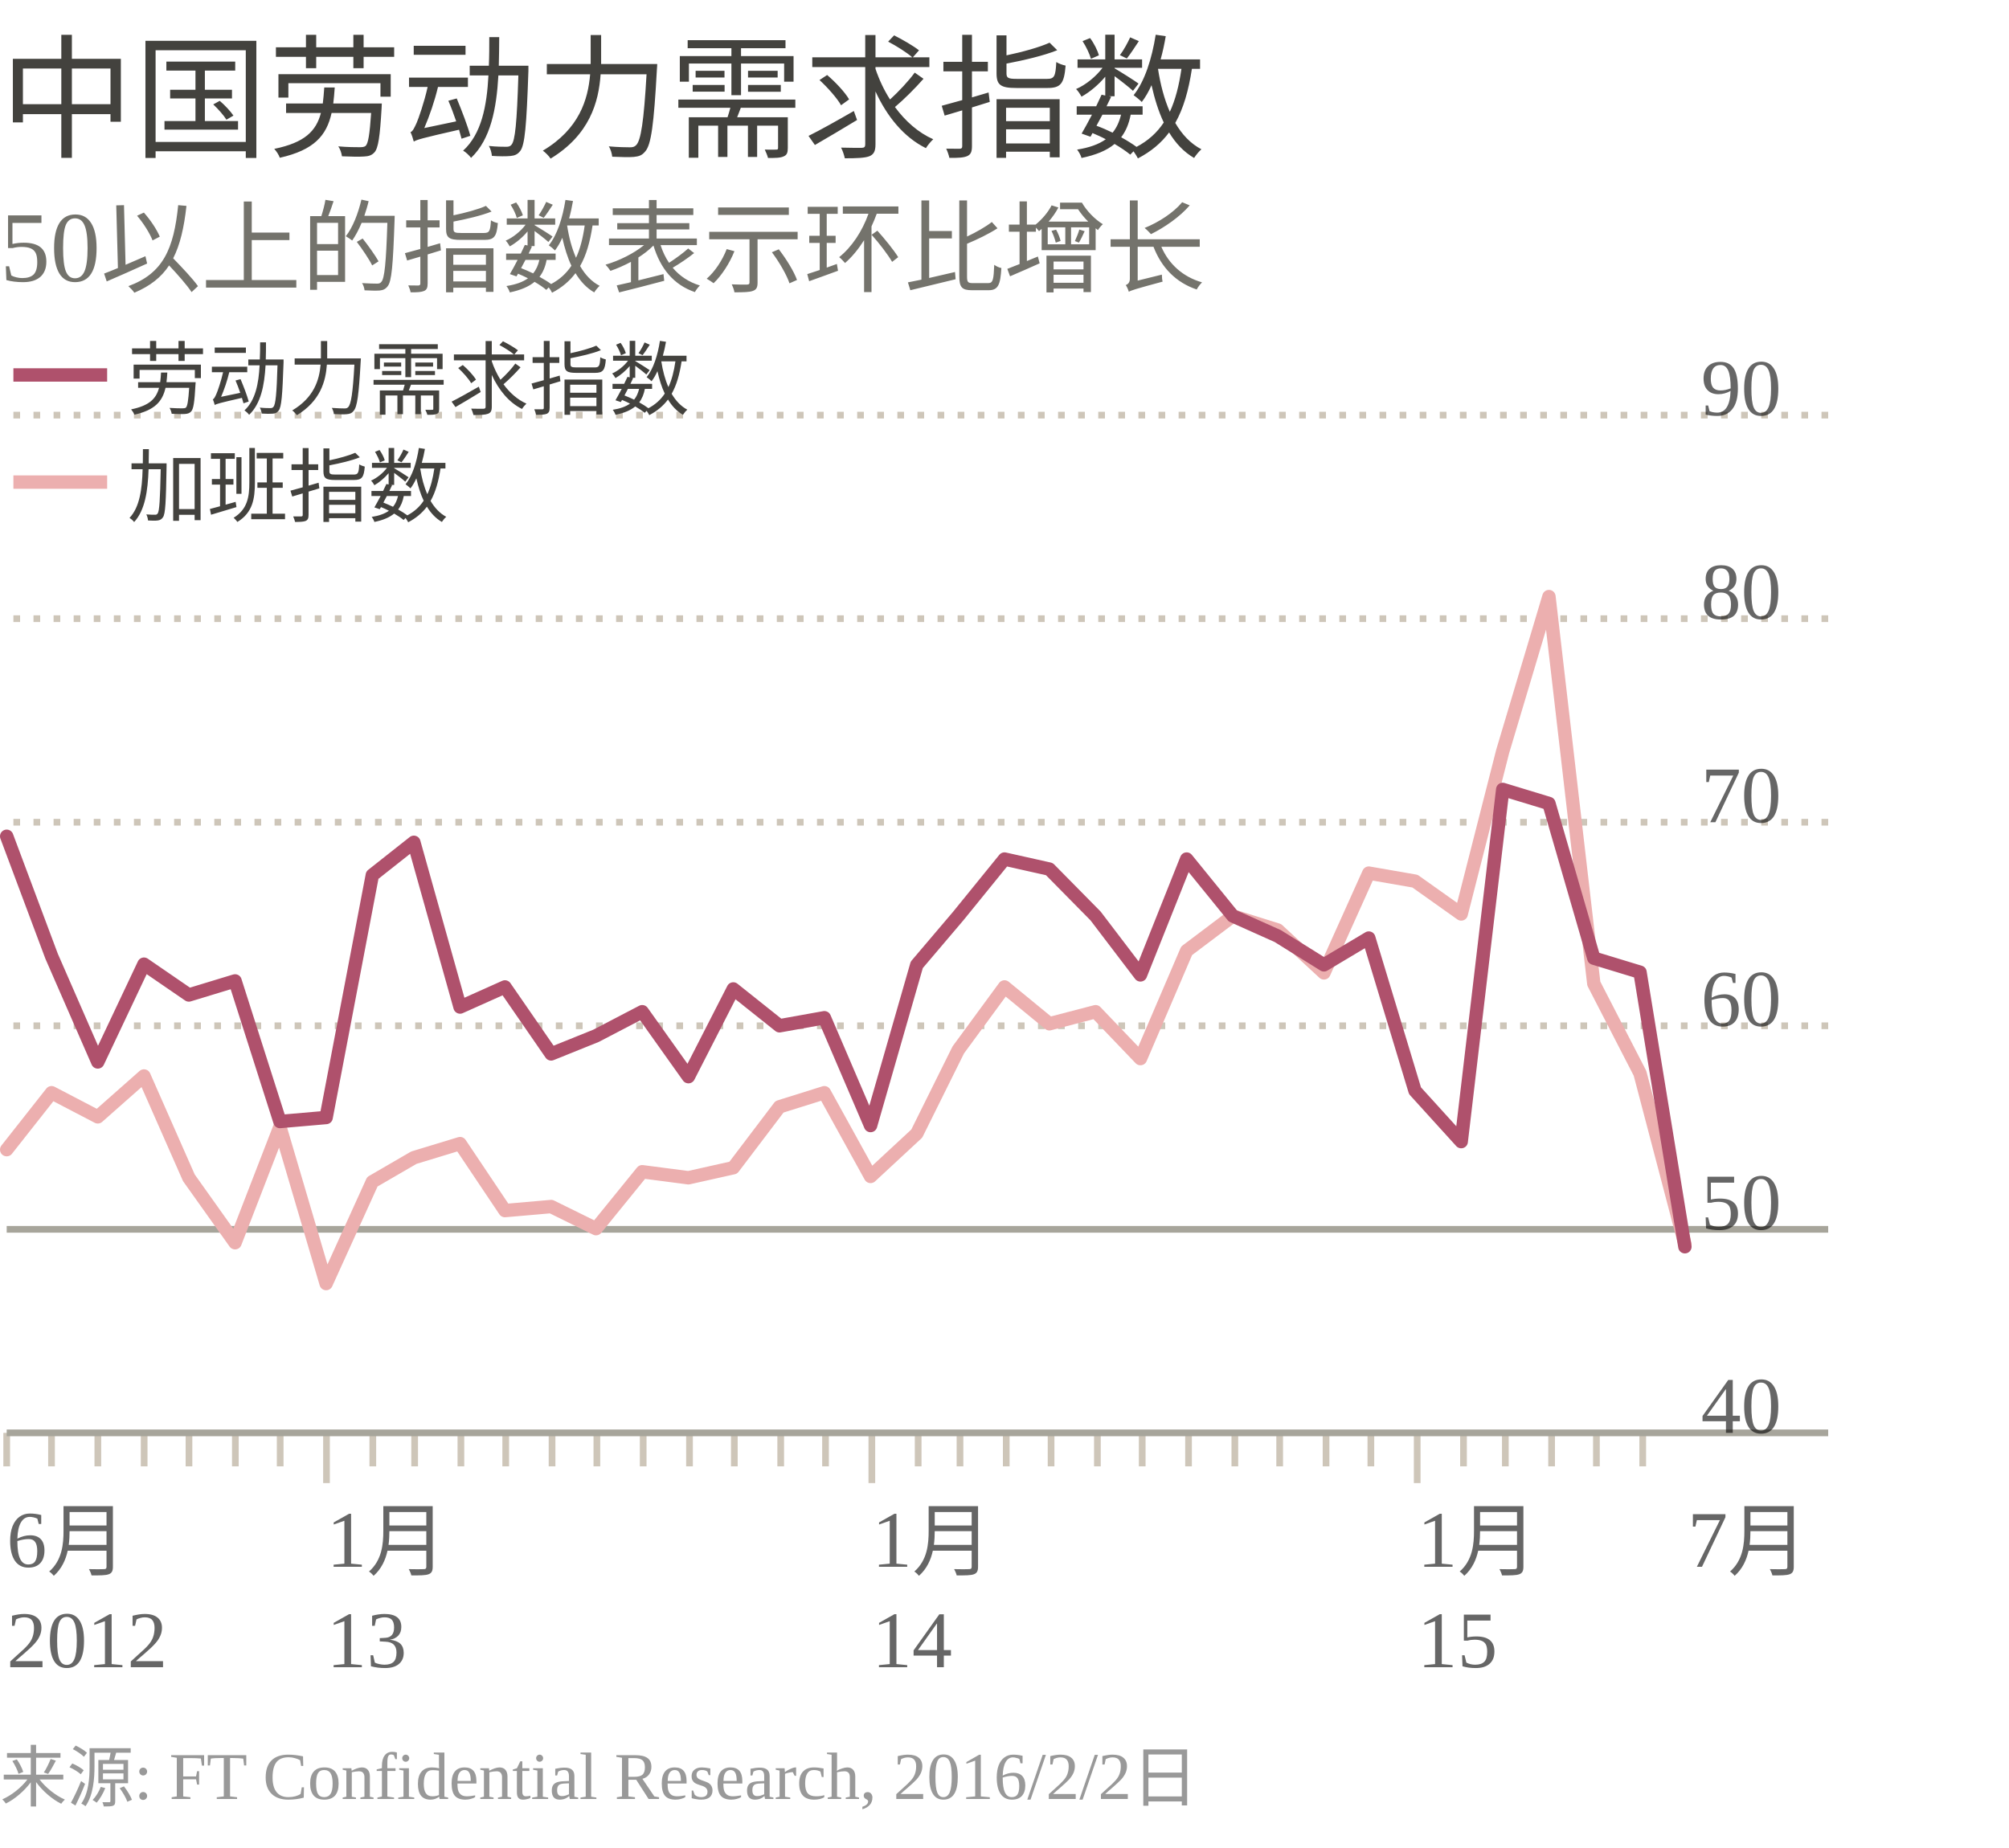
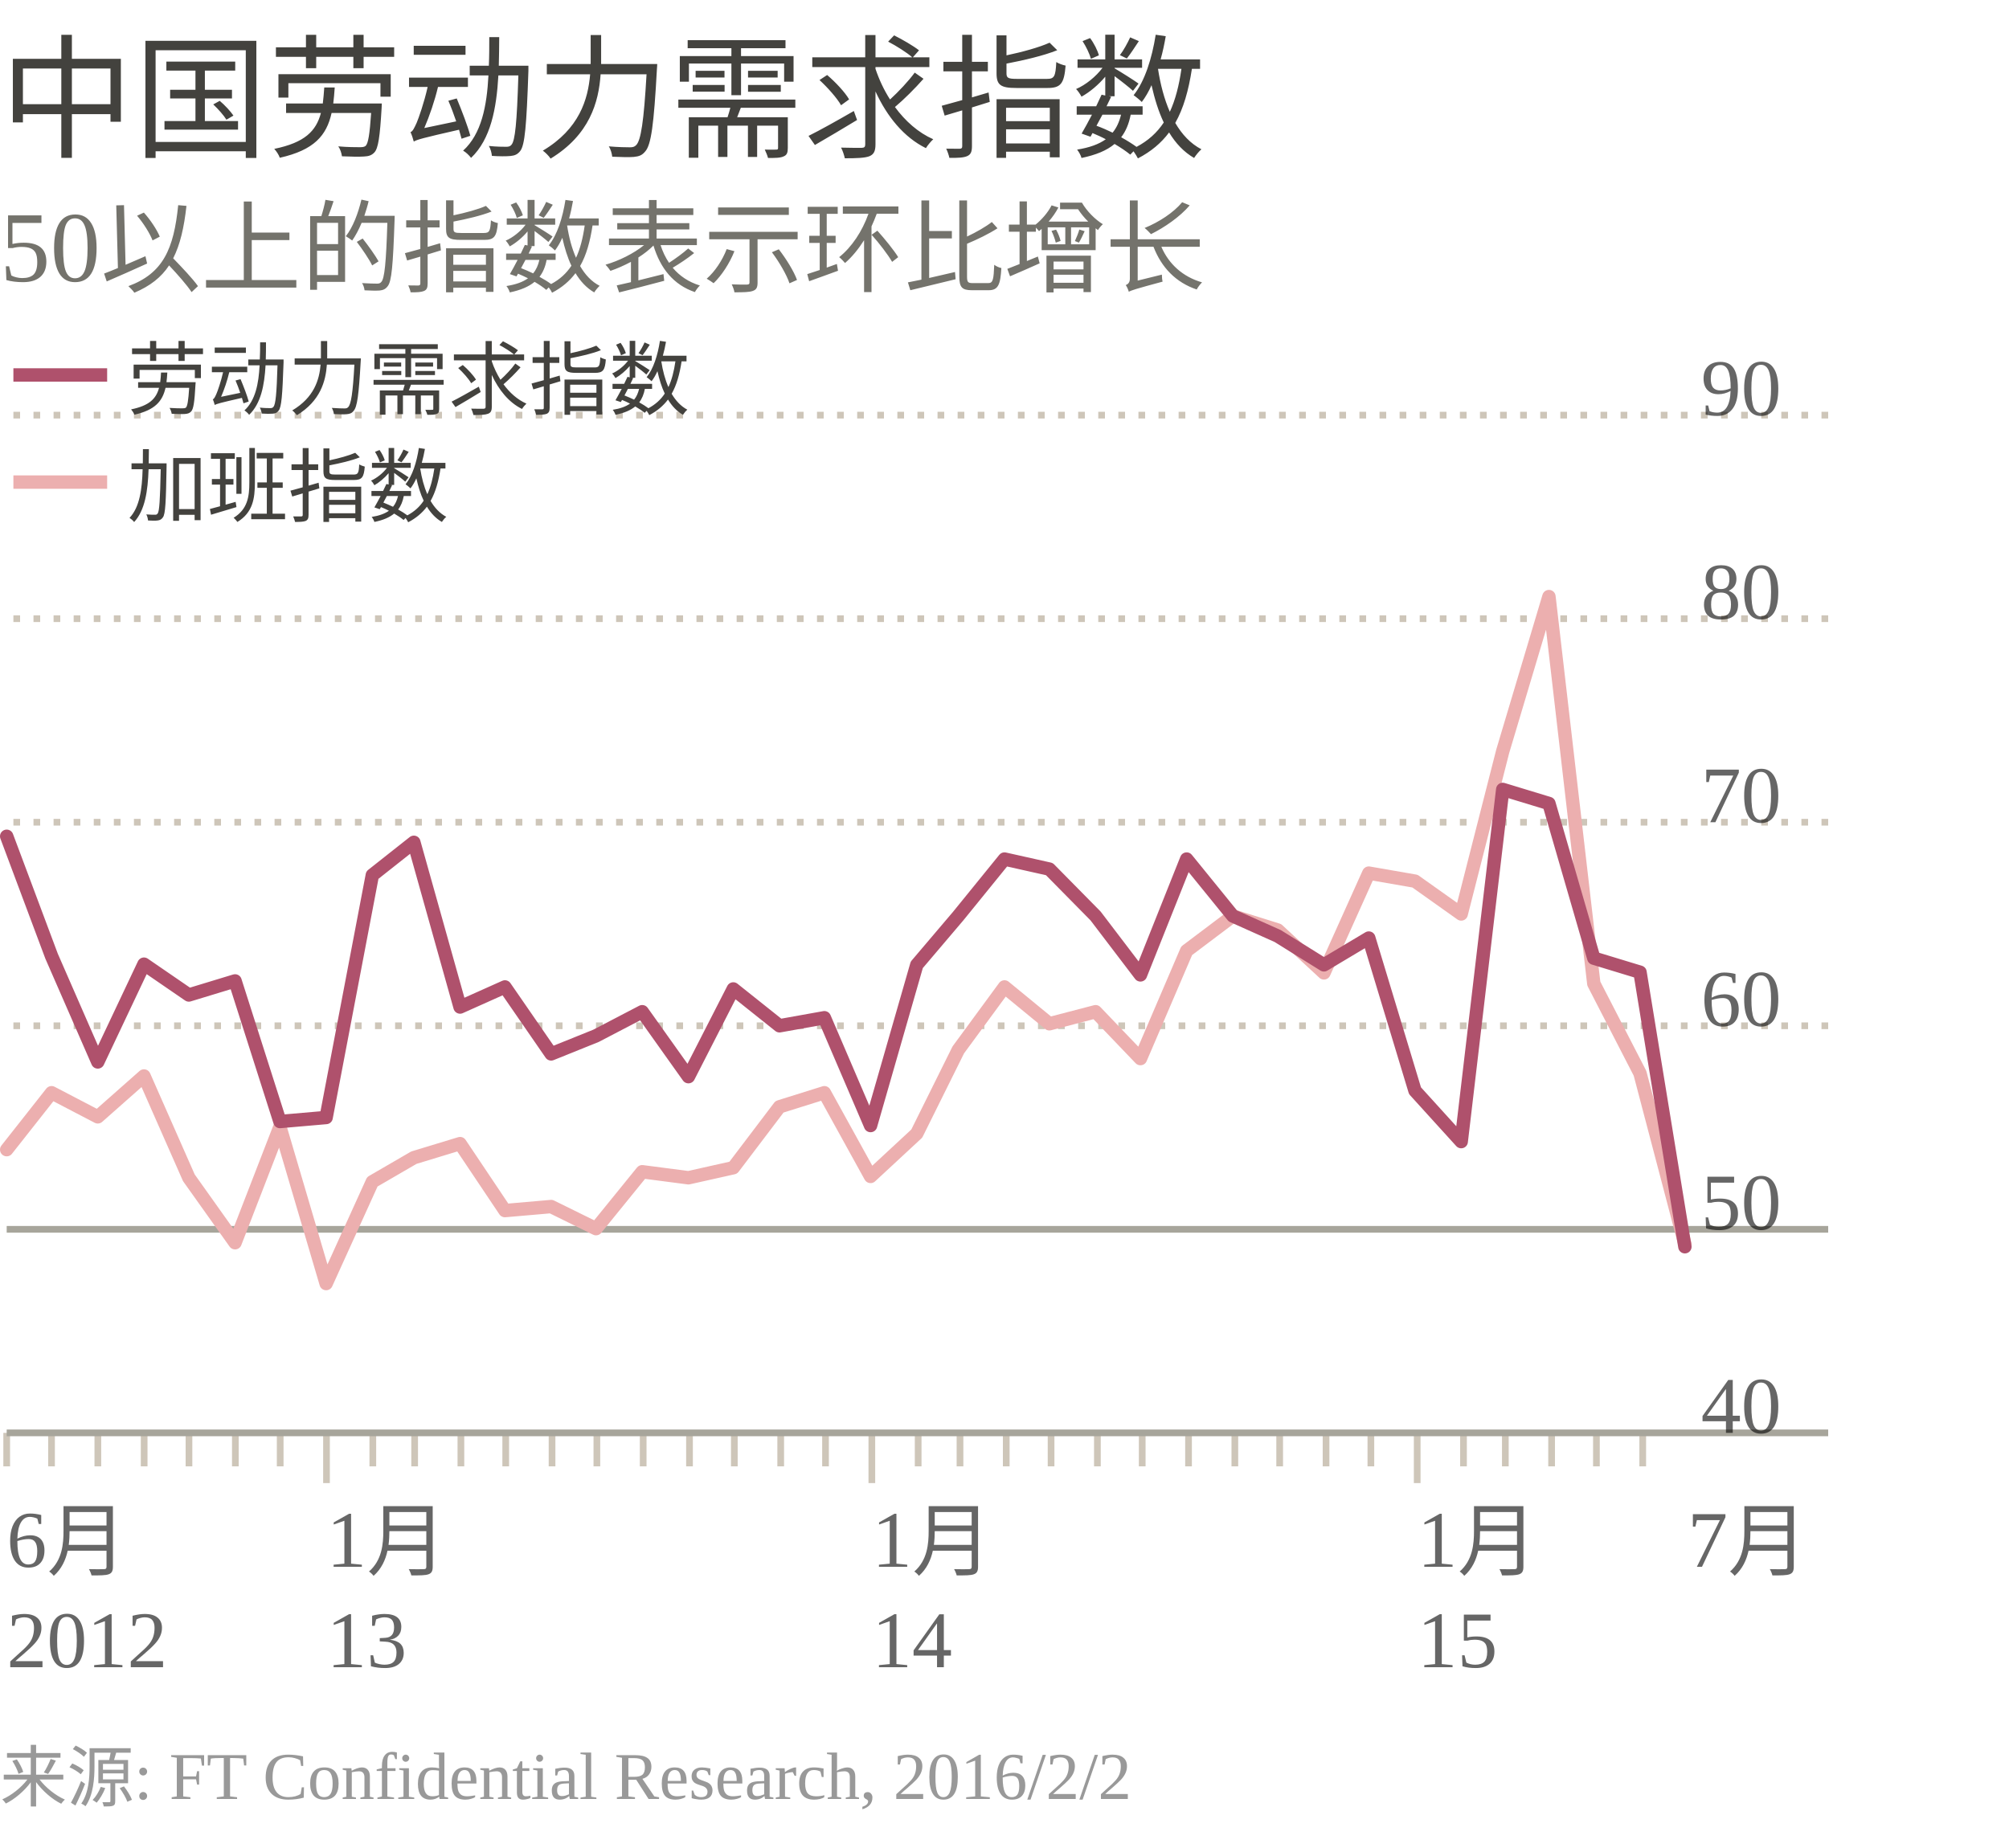
<svg xmlns="http://www.w3.org/2000/svg" version="1.1" viewBox="0 0 300 276">
  <text class="chart-title" fill="#43423e" font-size="20" y="22">中国劳动力需求指数</text>
  <text class="chart-subtitle" fill="#74736C" font-size="15" y="42">50以上的指数表示环比增长</text>
-   <text class="chart-source" font-size="10" fill-opacity="0.4" y="269">来源: FT Confidential Research, 2016/2/2日</text>
+   <text class="chart-source" font-size="10" fill-opacity="0.4" y="269">来源: FT Confidential Research, 2016/2/2</text>
  <g transform="translate(1,62)">
    <g transform="translate(0,152)" class="x axis">
      <g transform="translate(0,0)">
        <g transform="translate(0,0)">
          <line fill="none" stroke="#CEC6B9" stroke-miterlimit="10" x1="0" y1="0" x2="0" y2="5" />
          <text fill-opacity="0.6" font-size="12" x="0" y="20">6月</text>
        </g>
        <g transform="translate(6.693333,0)">
          <line fill="none" stroke="#CEC6B9" stroke-miterlimit="10" x1="0" y1="0" x2="0" y2="5" />
        </g>
        <g transform="translate(13.60978,0)">
          <line fill="none" stroke="#CEC6B9" stroke-miterlimit="10" x1="0" y1="0" x2="0" y2="5" />
        </g>
        <g transform="translate(20.52622,0)">
          <line fill="none" stroke="#CEC6B9" stroke-miterlimit="10" x1="0" y1="0" x2="0" y2="5" />
        </g>
        <g transform="translate(27.21956,0)">
          <line fill="none" stroke="#CEC6B9" stroke-miterlimit="10" x1="0" y1="0" x2="0" y2="5" />
        </g>
        <g transform="translate(34.1453,0)">
          <line fill="none" stroke="#CEC6B9" stroke-miterlimit="10" x1="0" y1="0" x2="0" y2="5" />
        </g>
        <g transform="translate(40.83863,0)">
          <line fill="none" stroke="#CEC6B9" stroke-miterlimit="10" x1="0" y1="0" x2="0" y2="5" />
        </g>
        <g transform="translate(47.75507,0)">
          <line fill="none" stroke="#CEC6B9" stroke-miterlimit="10" x1="0" y1="0" x2="0" y2="7.5" />
          <text fill-opacity="0.6" font-size="12" x="0" y="20">1月</text>
        </g>
        <g transform="translate(54.67152,0)">
          <line fill="none" stroke="#CEC6B9" stroke-miterlimit="10" x1="0" y1="0" x2="0" y2="5" />
        </g>
        <g transform="translate(60.91863,0)">
          <line fill="none" stroke="#CEC6B9" stroke-miterlimit="10" x1="0" y1="0" x2="0" y2="5" />
        </g>
        <g transform="translate(67.82578,0)">
          <line fill="none" stroke="#CEC6B9" stroke-miterlimit="10" x1="0" y1="0" x2="0" y2="5" />
        </g>
        <g transform="translate(74.51911,0)">
          <line fill="none" stroke="#CEC6B9" stroke-miterlimit="10" x1="0" y1="0" x2="0" y2="5" />
        </g>
        <g transform="translate(81.43556,0)">
          <line fill="none" stroke="#CEC6B9" stroke-miterlimit="10" x1="0" y1="0" x2="0" y2="5" />
        </g>
        <g transform="translate(88.12889,0)">
          <line fill="none" stroke="#CEC6B9" stroke-miterlimit="10" x1="0" y1="0" x2="0" y2="5" />
        </g>
        <g transform="translate(95.04533,0)">
          <line fill="none" stroke="#CEC6B9" stroke-miterlimit="10" x1="0" y1="0" x2="0" y2="5" />
        </g>
        <g transform="translate(101.9618,0)">
          <line fill="none" stroke="#CEC6B9" stroke-miterlimit="10" x1="0" y1="0" x2="0" y2="5" />
        </g>
        <g transform="translate(108.6551,0)">
          <line fill="none" stroke="#CEC6B9" stroke-miterlimit="10" x1="0" y1="0" x2="0" y2="5" />
        </g>
        <g transform="translate(115.5809,0)">
          <line fill="none" stroke="#CEC6B9" stroke-miterlimit="10" x1="0" y1="0" x2="0" y2="5" />
        </g>
        <g transform="translate(122.2742,0)">
          <line fill="none" stroke="#CEC6B9" stroke-miterlimit="10" x1="0" y1="0" x2="0" y2="5" />
        </g>
        <g transform="translate(129.1906,0)">
          <line fill="none" stroke="#CEC6B9" stroke-miterlimit="10" x1="0" y1="0" x2="0" y2="7.5" />
          <text fill-opacity="0.6" font-size="12" x="0" y="20">1月</text>
        </g>
        <g transform="translate(136.1071,0)">
          <line fill="none" stroke="#CEC6B9" stroke-miterlimit="10" x1="0" y1="0" x2="0" y2="5" />
        </g>
        <g transform="translate(142.3542,0)">
          <line fill="none" stroke="#CEC6B9" stroke-miterlimit="10" x1="0" y1="0" x2="0" y2="5" />
        </g>
        <g transform="translate(149.2613,0)">
          <line fill="none" stroke="#CEC6B9" stroke-miterlimit="10" x1="0" y1="0" x2="0" y2="5" />
        </g>
        <g transform="translate(155.9547,0)">
          <line fill="none" stroke="#CEC6B9" stroke-miterlimit="10" x1="0" y1="0" x2="0" y2="5" />
        </g>
        <g transform="translate(162.8711,0)">
          <line fill="none" stroke="#CEC6B9" stroke-miterlimit="10" x1="0" y1="0" x2="0" y2="5" />
        </g>
        <g transform="translate(169.5644,0)">
          <line fill="none" stroke="#CEC6B9" stroke-miterlimit="10" x1="0" y1="0" x2="0" y2="5" />
        </g>
        <g transform="translate(176.4809,0)">
          <line fill="none" stroke="#CEC6B9" stroke-miterlimit="10" x1="0" y1="0" x2="0" y2="5" />
        </g>
        <g transform="translate(183.3973,0)">
          <line fill="none" stroke="#CEC6B9" stroke-miterlimit="10" x1="0" y1="0" x2="0" y2="5" />
        </g>
        <g transform="translate(190.0907,0)">
          <line fill="none" stroke="#CEC6B9" stroke-miterlimit="10" x1="0" y1="0" x2="0" y2="5" />
        </g>
        <g transform="translate(197.0164,0)">
          <line fill="none" stroke="#CEC6B9" stroke-miterlimit="10" x1="0" y1="0" x2="0" y2="5" />
        </g>
        <g transform="translate(203.7097,0)">
          <line fill="none" stroke="#CEC6B9" stroke-miterlimit="10" x1="0" y1="0" x2="0" y2="5" />
        </g>
        <g transform="translate(210.6262,0)">
          <line fill="none" stroke="#CEC6B9" stroke-miterlimit="10" x1="0" y1="0" x2="0" y2="7.5" />
          <text fill-opacity="0.6" font-size="12" x="0" y="20">1月</text>
        </g>
        <g transform="translate(217.5426,0)">
          <line fill="none" stroke="#CEC6B9" stroke-miterlimit="10" x1="0" y1="0" x2="0" y2="5" />
        </g>
        <g transform="translate(223.7897,0)">
          <line fill="none" stroke="#CEC6B9" stroke-miterlimit="10" x1="0" y1="0" x2="0" y2="5" />
        </g>
        <g transform="translate(230.6969,0)">
          <line fill="none" stroke="#CEC6B9" stroke-miterlimit="10" x1="0" y1="0" x2="0" y2="5" />
        </g>
        <g transform="translate(237.3902,0)">
          <line fill="none" stroke="#CEC6B9" stroke-miterlimit="10" x1="0" y1="0" x2="0" y2="5" />
        </g>
        <g transform="translate(244.3067,0)">
          <line fill="none" stroke="#CEC6B9" stroke-miterlimit="10" x1="0" y1="0" x2="0" y2="5" />
        </g>
        <g transform="translate(251,0)">
          <line fill="none" x1="0" y1="0" x2="0" y2="5" />
          <text fill-opacity="0.6" font-size="12" x="0" y="20">7月</text>
        </g>
      </g>
      <g transform="translate(0,35)">
        <g transform="translate(0,0)">
          <text fill-opacity="0.6" font-size="12">2012</text>
        </g>
        <g transform="translate(47.75507,0)">
          <text fill-opacity="0.6" font-size="12">13</text>
        </g>
        <g transform="translate(129.1906,0)">
          <text fill-opacity="0.6" font-size="12">14</text>
        </g>
        <g transform="translate(210.6262,0)">
          <text fill-opacity="0.6" font-size="12">15</text>
        </g>
      </g>
    </g>
    <g transform="translate(253,0)" class="y axis">
      <g transform="translate(0,152)">
        <line fill="none" stroke="#A7A59B" stroke-miterlimit="10" x1="19" y1="0" x2="-253" y2="0" />
        <text fill-opacity="0.6" font-size="12">40</text>
      </g>
      <g transform="translate(0,121.6)">
        <line fill="none" stroke="#A7A59B" stroke-miterlimit="10" x1="19" y1="0" x2="-253" y2="0" />
        <text fill-opacity="0.6" font-size="12">50</text>
      </g>
      <g transform="translate(0,91.2)">
        <line fill="none" stroke="#CEC6B9" stroke-miterlimit="10" stroke-dasharray="1,2" x1="19" y1="0" x2="-253" y2="0" />
        <text fill-opacity="0.6" font-size="12">60</text>
      </g>
      <g transform="translate(0,60.8)">
        <line fill="none" stroke="#CEC6B9" stroke-miterlimit="10" stroke-dasharray="1,2" x1="19" y1="0" x2="-253" y2="0" />
        <text fill-opacity="0.6" font-size="12">70</text>
      </g>
      <g transform="translate(0,30.4)">
        <line fill="none" stroke="#CEC6B9" stroke-miterlimit="10" stroke-dasharray="1,2" x1="19" y1="0" x2="-253" y2="0" />
        <text fill-opacity="0.6" font-size="12">80</text>
      </g>
      <g transform="translate(0,0)">
        <line fill="none" stroke="#CEC6B9" stroke-miterlimit="10" stroke-dasharray="1,2" x1="19" y1="0" x2="-253" y2="0" />
        <text fill-opacity="0.6" font-size="12">90</text>
      </g>
    </g>
    <g class="chart-key" transform="translate(0,-25)">
      <g class="key-element" transform="translate(0,24)">
        <text x="18" font-size="12" fill="#43423e">劳动力需求指数</text>
        <line fill="none" stroke="#AF516C" stroke-width="2" x1="1" x2="15" y1="-5" y2="-5" />
      </g>
      <g class="key-element" transform="translate(0,40)">
        <text x="18" font-size="12" fill="#43423e">加班指数</text>
        <line fill="none" stroke="#ECAFAF" stroke-width="2" x1="1" x2="15" y1="-5" y2="-5" />
      </g>
    </g>
    <g>
      <path fill="none" stroke="#ECAFAF" stroke-width="2" stroke-linecap="round" stroke-linejoin="round" d="M0,109.7l6.7-8.5l6.9,3.6    l6.9-6.1l6.7,15.2l6.9,9.7l6.7-17.3l6.9,23.4l6.9-15.2l6.2-3.6l6.9-2.1l6.7,10l6.9-0.6l6.7,3.3l6.9-8.5l6.9,0.9l6.7-1.5l6.9-9.1    l6.7-2.1l6.9,12.5l6.9-6.4l6.2-12.5l6.9-9.4l6.7,5.5l6.9-1.8l6.7,7l6.9-16.1l6.9-5.2l6.7,2.1l6.9,6.4l6.7-14.9l6.9,1.2l6.9,4.9    l6.2-24.3l6.9-23.1l6.7,57.8l6.9,13.4l6.7,25.5" />
      <path fill="none" stroke="#AF516C" stroke-width="2" stroke-linecap="round" stroke-linejoin="round" d="M0,62.9l6.7,17.9    l6.9,15.8l6.9-14.6l6.7,4.6l6.9-2.1l6.7,21l6.9-0.6l6.9-36.2l6.2-4.9l6.9,24.6l6.7-3l6.9,10l6.7-2.7l6.9-3.6l6.9,9.7l6.7-13.1    l6.9,5.5l6.7-1.2l6.9,16.1l6.9-24l6.2-7.3l6.9-8.5l6.7,1.5l6.9,7l6.7,8.8l6.9-17.3l6.9,8.5l6.7,3l6.9,4.3l6.7-4l6.9,22.8l6.9,7.6    l6.2-52.6l6.9,2.1l6.7,23.1l6.9,2.1l6.7,41" />
    </g>
  </g>
</svg>
